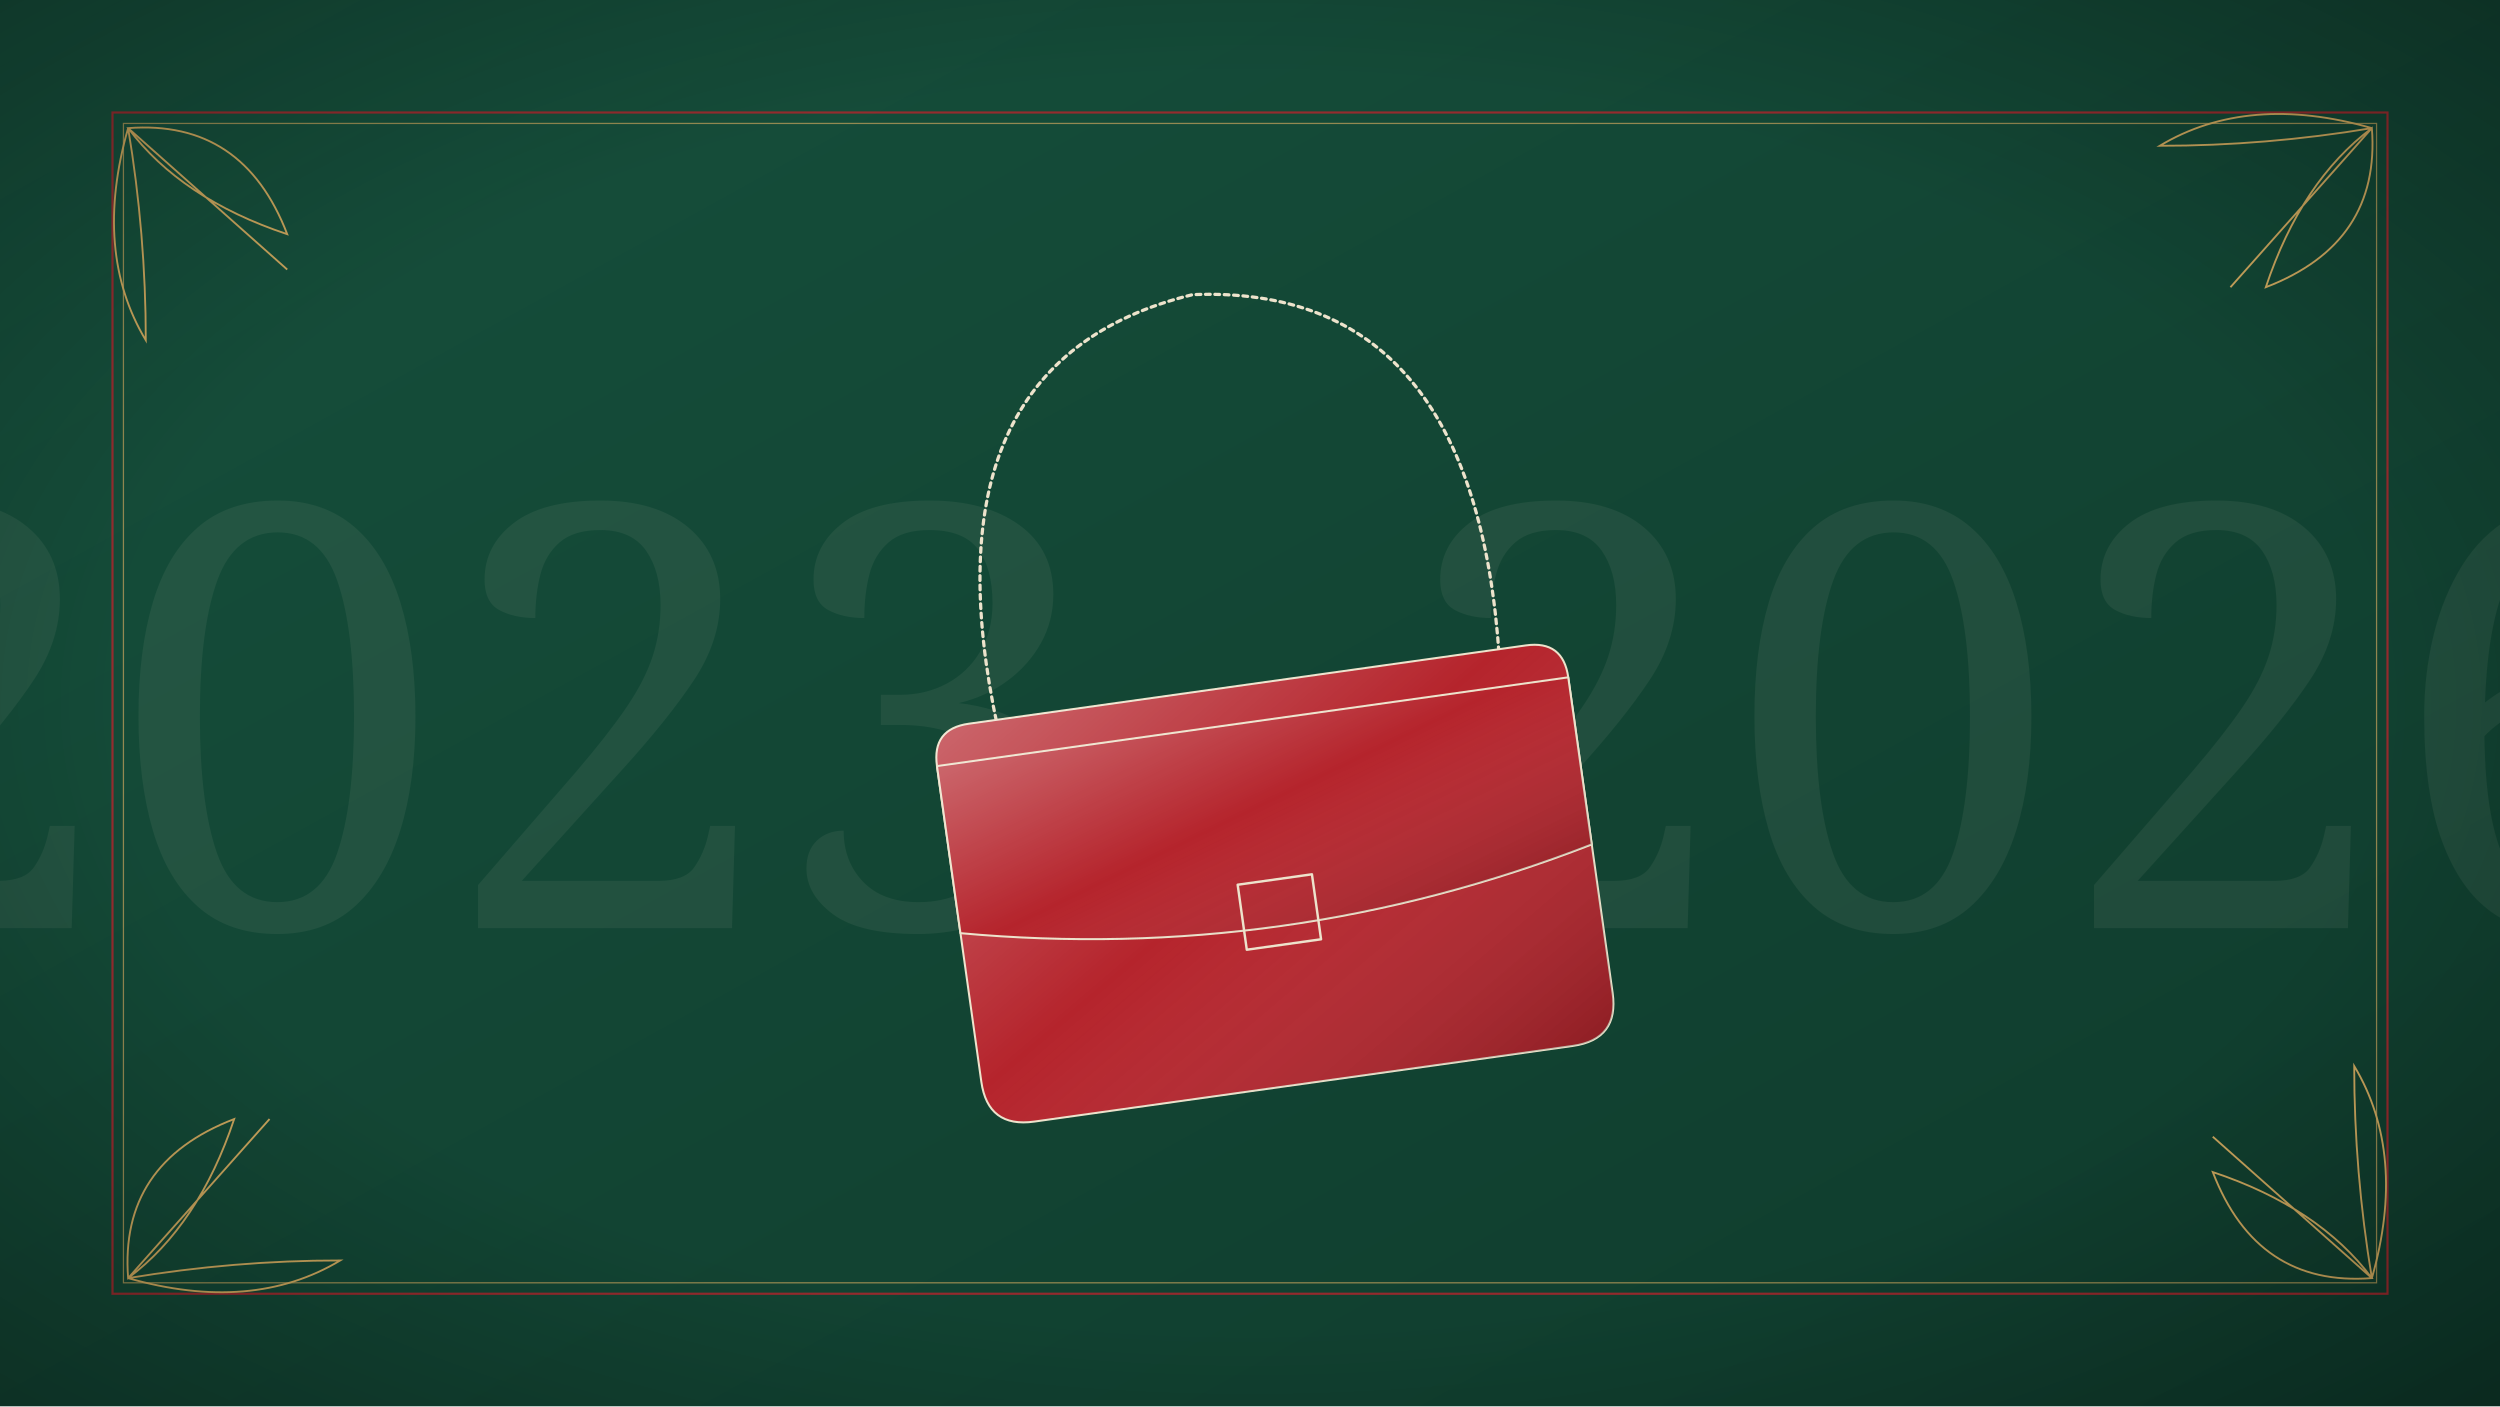
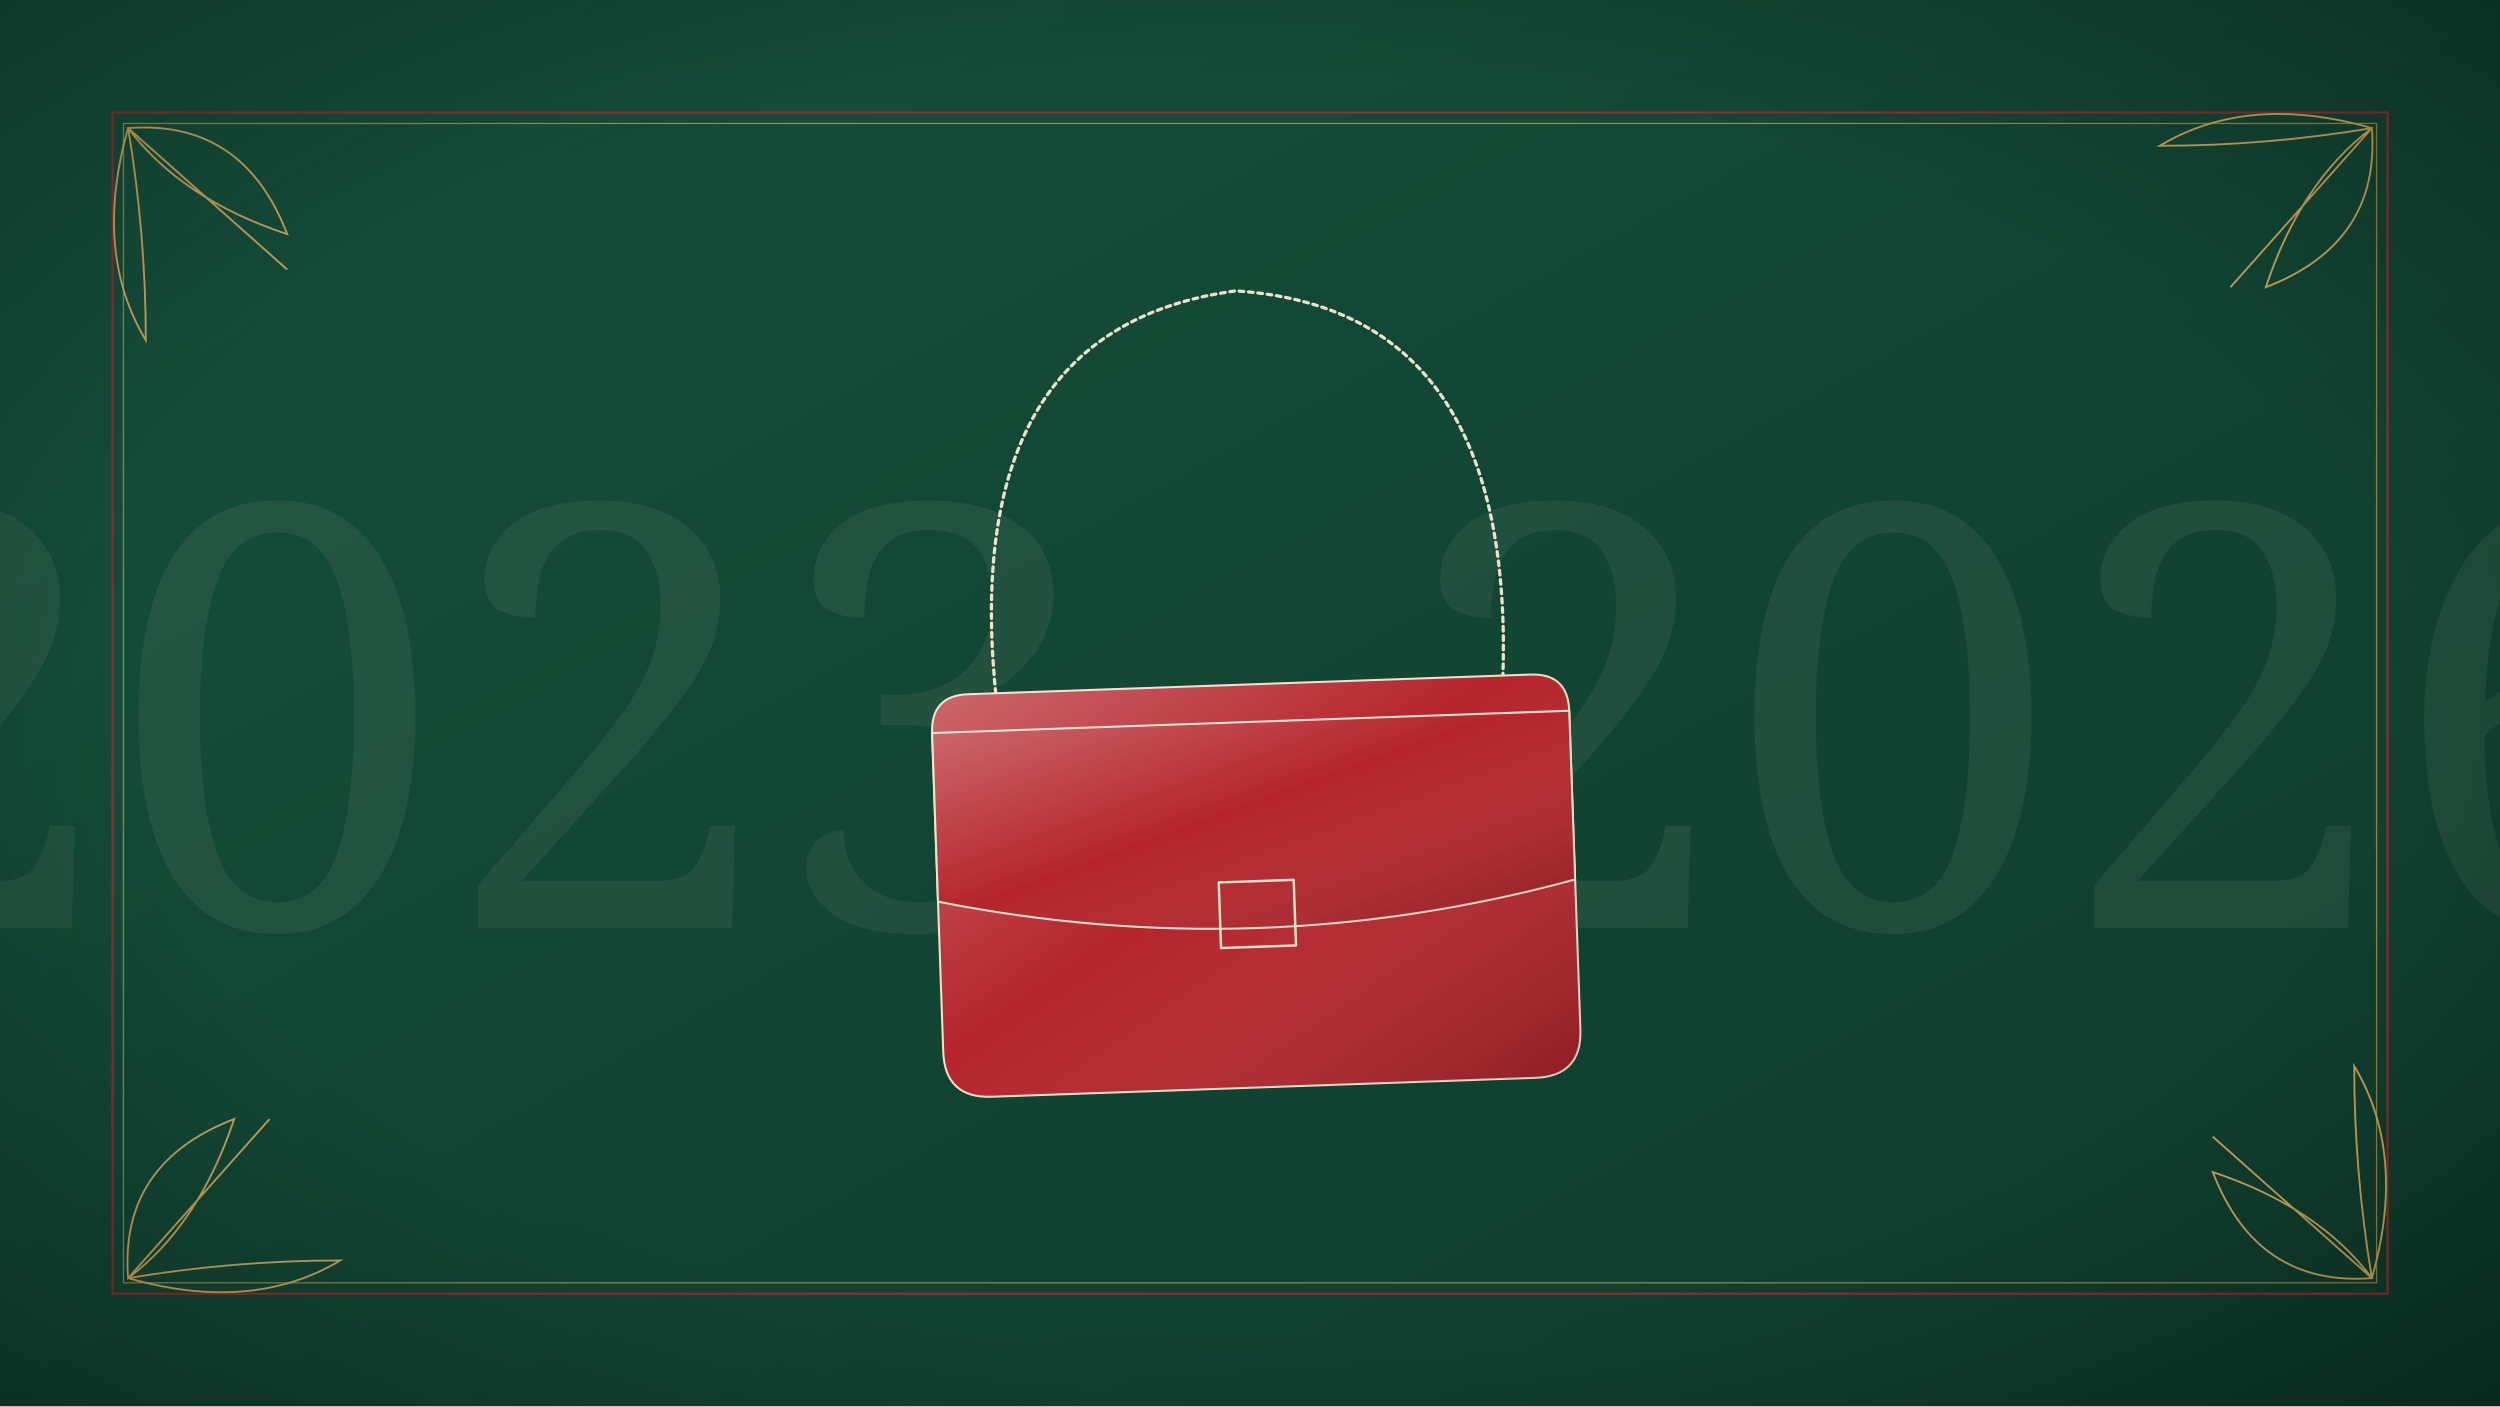
<svg xmlns="http://www.w3.org/2000/svg" viewBox="0 0 1600 900" width="1600" height="900">
  <defs>
    <radialGradient id="bg" cx="50%" cy="42%" r="80%">
      <stop offset="0" stop-color="#16503C" />
      <stop offset="1" stop-color="#0F3B2C" />
    </radialGradient>
    <linearGradient id="bgd" x1="0" y1="0" x2="1" y2="1">
      <stop offset="0" stop-color="#16503C" />
      <stop offset="1" stop-color="#0F3B2C" />
    </linearGradient>
    <linearGradient id="sheen" x1="0" y1="0" x2="1" y2="1">
      <stop offset="0" stop-color="#fff" stop-opacity=".30" />
      <stop offset=".45" stop-color="#fff" stop-opacity="0" />
      <stop offset="1" stop-color="#000" stop-opacity=".22" />
    </linearGradient>
    <linearGradient id="multi" x1="0" y1="0" x2="1" y2="1">
      <stop offset="0" stop-color="#B3122E" />
      <stop offset=".35" stop-color="#C9A227" />
      <stop offset=".7" stop-color="#2F5D46" />
      <stop offset="1" stop-color="#3557A0" />
    </linearGradient>
    <radialGradient id="vig" cx="50%" cy="50%" r="75%">
      <stop offset=".6" stop-color="#000" stop-opacity="0" />
      <stop offset="1" stop-color="#000" stop-opacity=".35" />
    </radialGradient>
  </defs>
  <rect width="1600" height="900" fill="url(#bgd)" />
  <text x="800" y="594" text-anchor="middle" font-family="Georgia, serif" font-size="378" fill="#EDE3CC" opacity="0.07">2023–2026</text>
  <rect x="72" y="72" width="1456" height="756" fill="none" stroke="#B5242C" stroke-width="1.4" opacity="0.8" />
  <rect x="79" y="79" width="1442" height="742" fill="none" stroke="#C9A45C" stroke-width="0.8" opacity="0.7" />
  <path transform="translate(82 82) rotate(45) scale(4)" d="M0 0 Q12 -14 30 -6 Q14 2 0 0 Z M0 0 Q14 10 26 22 Q10 18 0 0 Z M0 0 L34 -2" fill="none" stroke="#C9A45C" stroke-width="1.2" vector-effect="non-scaling-stroke" />
  <path transform="translate(1518 82) rotate(135) scale(4)" d="M0 0 Q12 -14 30 -6 Q14 2 0 0 Z M0 0 Q14 10 26 22 Q10 18 0 0 Z M0 0 L34 -2" fill="none" stroke="#C9A45C" stroke-width="1.2" vector-effect="non-scaling-stroke" />
  <path transform="translate(82 818) rotate(-45) scale(4)" d="M0 0 Q12 -14 30 -6 Q14 2 0 0 Z M0 0 Q14 10 26 22 Q10 18 0 0 Z M0 0 L34 -2" fill="none" stroke="#C9A45C" stroke-width="1.2" vector-effect="non-scaling-stroke" />
  <path transform="translate(1518 818) rotate(-135) scale(4)" d="M0 0 Q12 -14 30 -6 Q14 2 0 0 Z M0 0 Q14 10 26 22 Q10 18 0 0 Z M0 0 L34 -2" fill="none" stroke="#C9A45C" stroke-width="1.2" vector-effect="non-scaling-stroke" />
-   <g transform="translate(800 450) rotate(-8) scale(3) translate(-100 -100)">
+   <g transform="translate(800 450) rotate(-2) scale(3) translate(-100 -100)">
    <path d="M46 98 Q40 18 100 12 Q160 18 154 98" fill="none" stroke="#EDE3CC" stroke-width="2.08" stroke-dasharray="3 3" stroke-linejoin="round" stroke-linecap="round" vector-effect="non-scaling-stroke" />
    <path d="M40 96 L160 96 Q168 96 168 104 L168 172 Q168 182 158 182 L42 182 Q32 182 32 172 L32 104 Q32 96 40 96 Z" fill="#B5242C" stroke="#EDE3CC" stroke-width="1.3" stroke-linejoin="round" stroke-linecap="round" vector-effect="non-scaling-stroke" />
    <path d="M40 96 L160 96 Q168 96 168 104 L168 172 Q168 182 158 182 L42 182 Q32 182 32 172 L32 104 Q32 96 40 96 Z" fill="url(#sheen)" stroke="none" />
    <path d="M32 104 L168 104 L168 140 Q100 156 32 140 Z" fill="#B5242C" stroke="#EDE3CC" stroke-width="1.3" stroke-linejoin="round" stroke-linecap="round" vector-effect="non-scaling-stroke" />
    <path d="M32 104 L168 104 L168 140 Q100 156 32 140 Z" fill="url(#sheen)" stroke="none" />
    <path d="M92 138 L108 138 L108 152 L92 152 Z" fill="none" stroke="#EDE3CC" stroke-width="1.56" stroke-linejoin="round" stroke-linecap="round" vector-effect="non-scaling-stroke" />
  </g>
  <rect width="1600" height="900" fill="url(#vig)" />
</svg>
